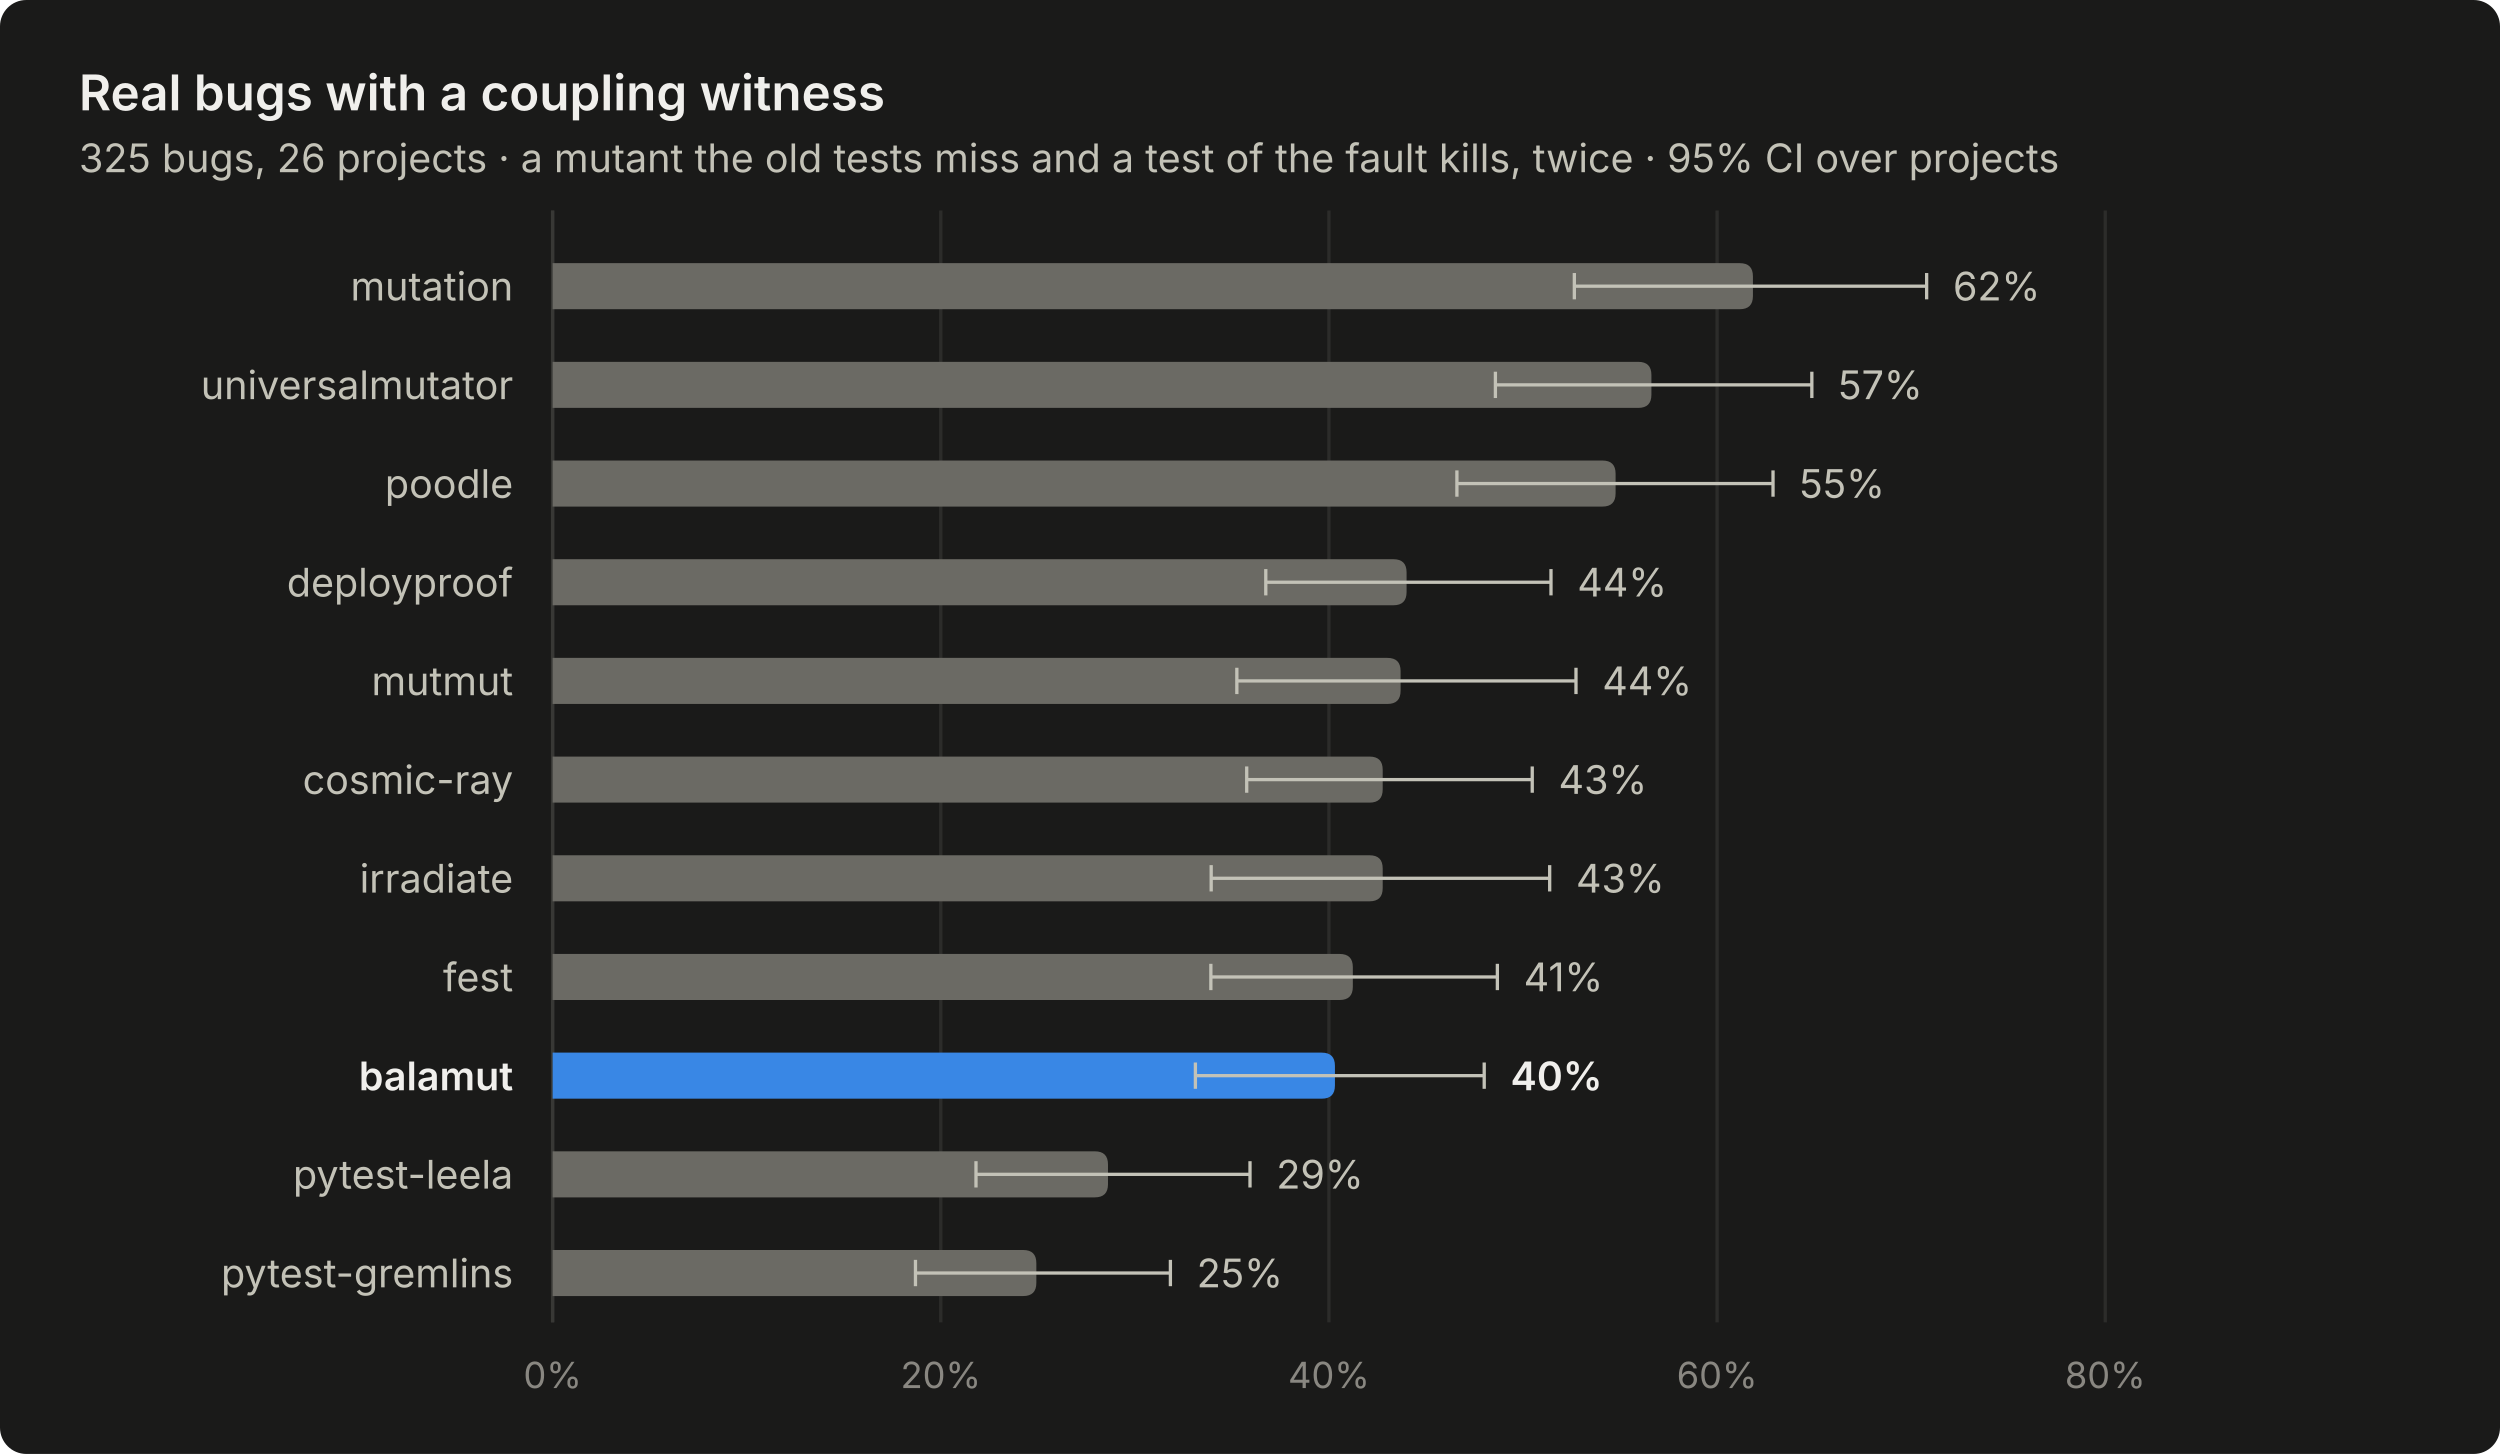
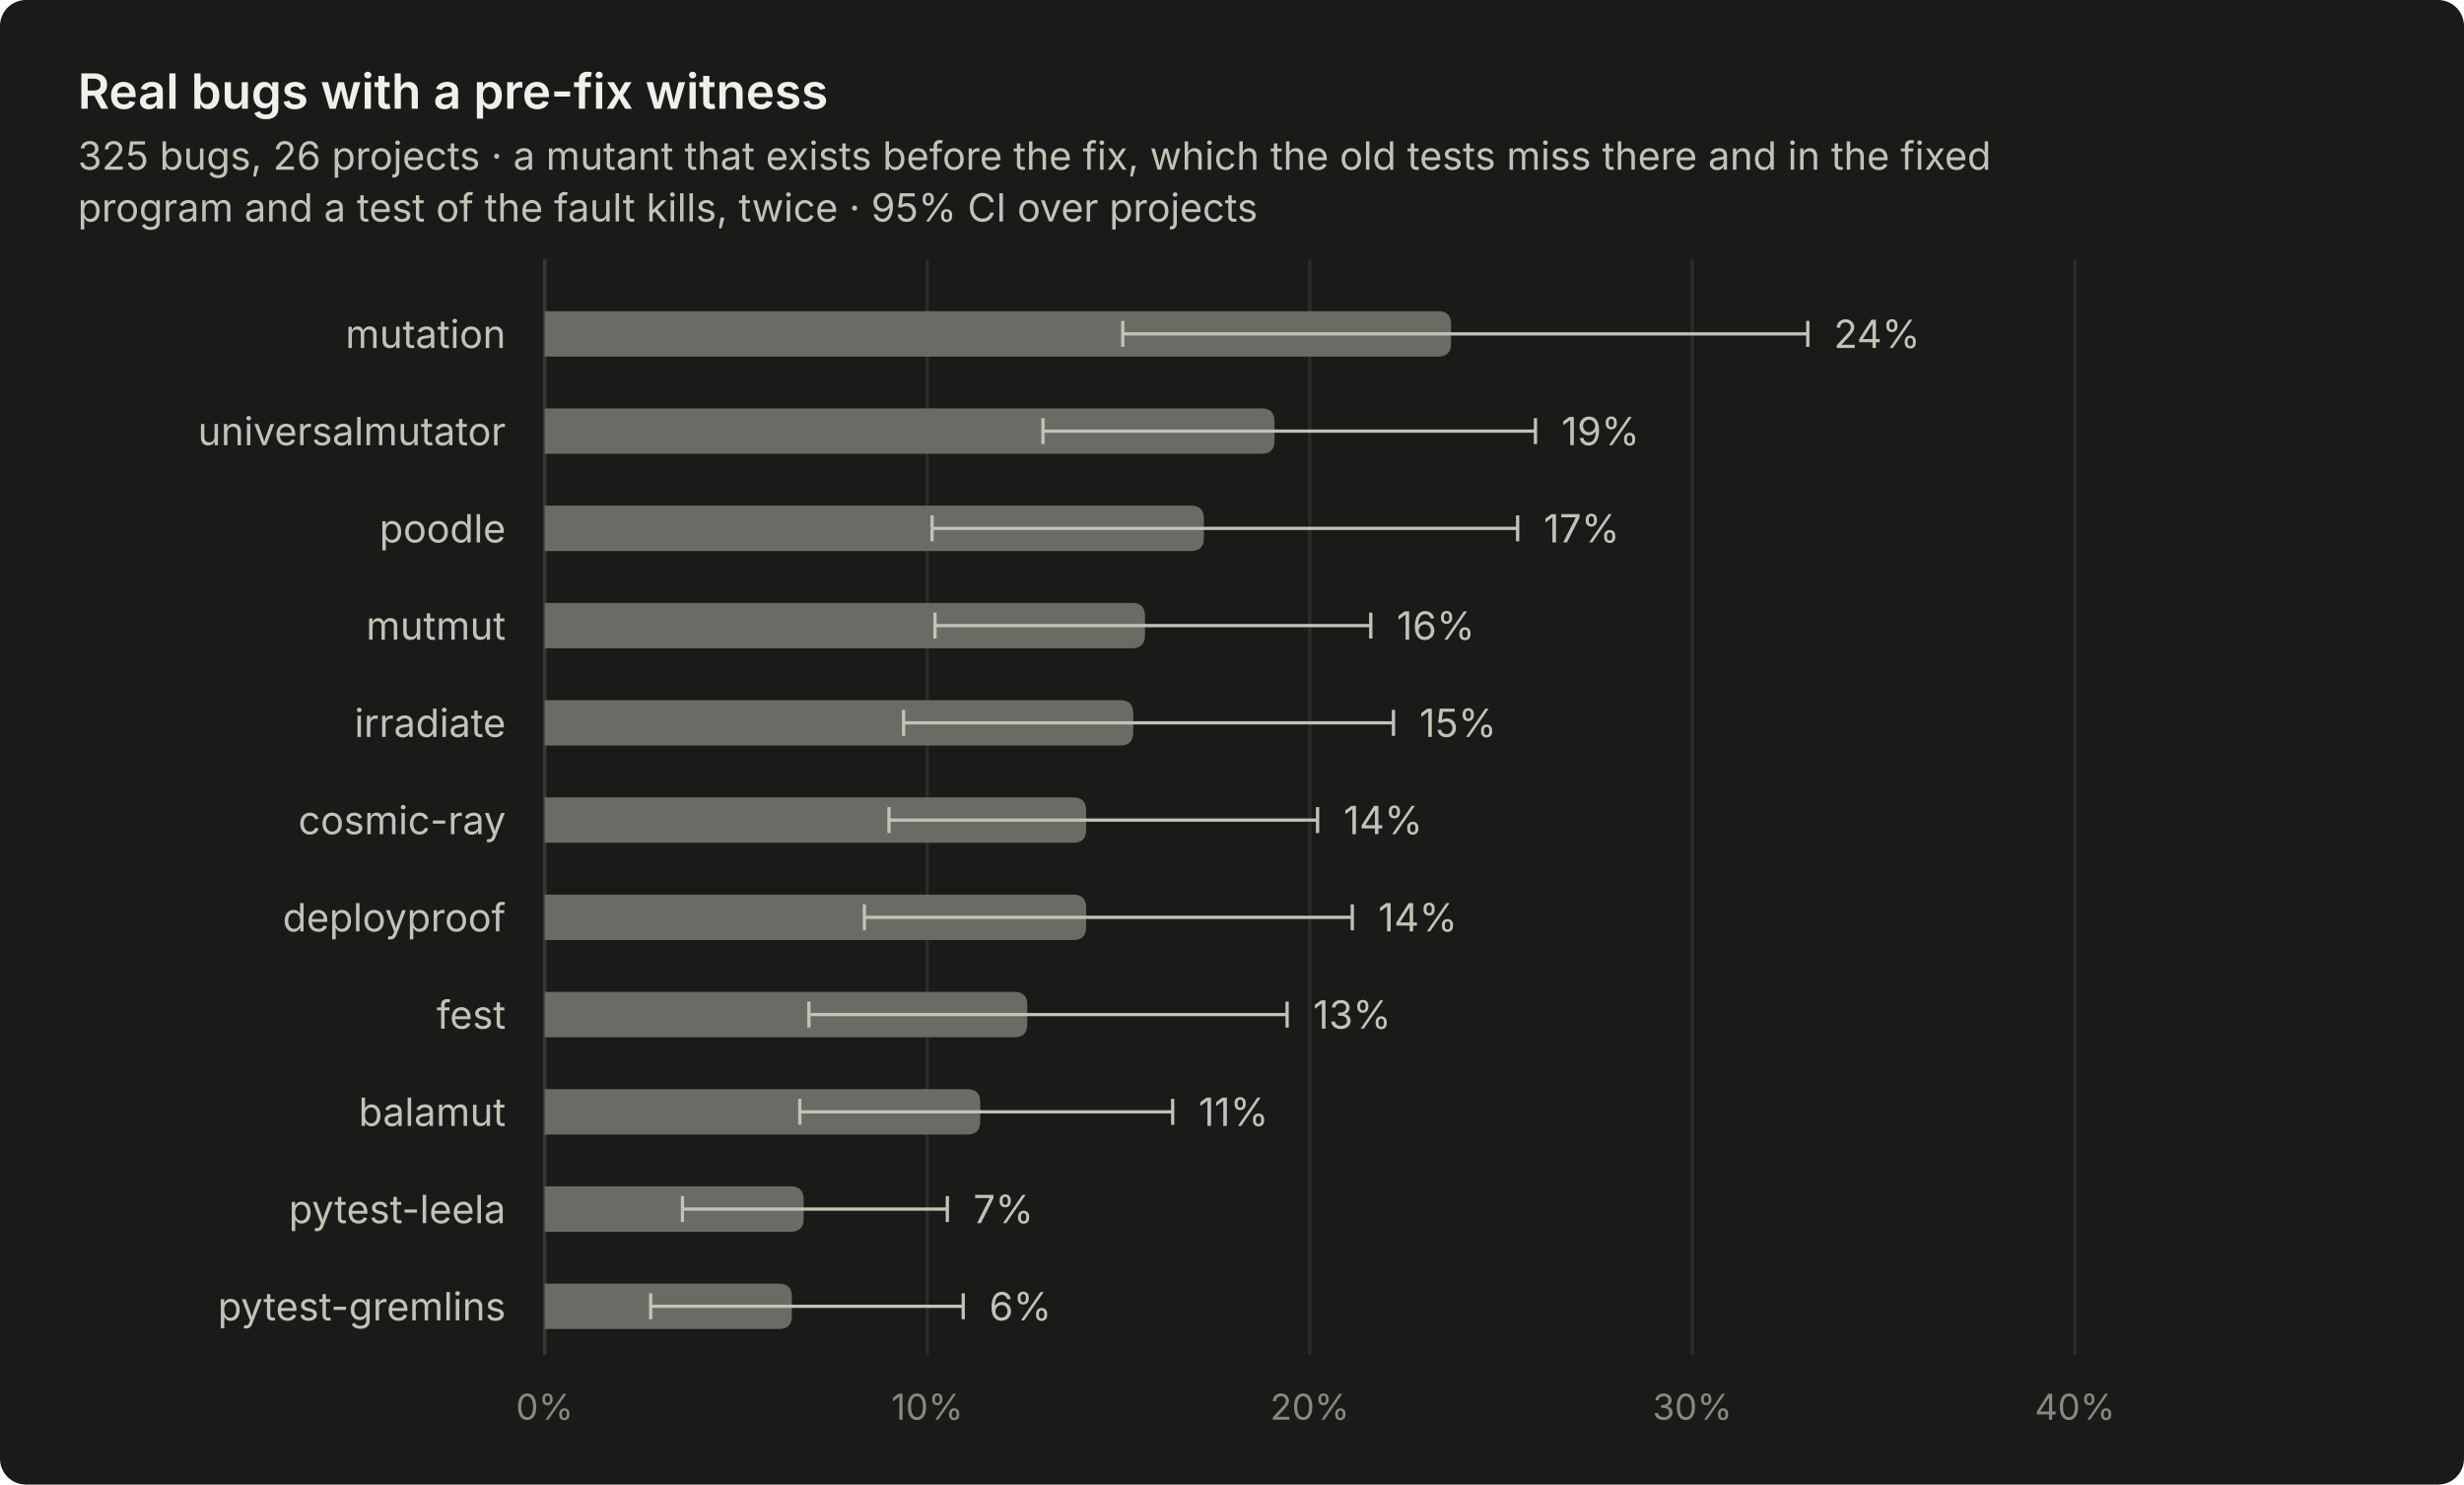
- <svg xmlns="http://www.w3.org/2000/svg" width="760" height="442" viewBox="0 0 760 442" font-family="system-ui, -apple-system, &quot;Segoe UI&quot;, sans-serif" role="img" aria-label="Real bugs with a coupling witness">
-   <rect width="760" height="442" fill="#1a1a19" rx="8" />
-   <text x="24.0" y="28.0" fill="#f0efec" font-size="15" font-weight="600" text-anchor="start" dominant-baseline="middle">Real bugs with a coupling witness</text>
-   <text x="24.0" y="48.0" fill="#c3c2b7" font-size="12" font-weight="400" text-anchor="start" dominant-baseline="middle">325 bugs, 26 projects · a mutant the old tests miss and a test of the fault kills, twice · 95% CI over projects</text>
-   <line x1="168.0" y1="64" x2="168.0" y2="402" stroke="#2c2c2a" stroke-width="1" />
-   <text x="168.0" y="418.0" fill="#898781" font-size="11" font-weight="400" text-anchor="middle" dominant-baseline="middle">0%</text>
-   <line x1="286.0" y1="64" x2="286.0" y2="402" stroke="#2c2c2a" stroke-width="1" />
-   <text x="286.0" y="418.0" fill="#898781" font-size="11" font-weight="400" text-anchor="middle" dominant-baseline="middle">20%</text>
-   <line x1="404.0" y1="64" x2="404.0" y2="402" stroke="#2c2c2a" stroke-width="1" />
-   <text x="404.0" y="418.0" fill="#898781" font-size="11" font-weight="400" text-anchor="middle" dominant-baseline="middle">40%</text>
-   <line x1="522.0" y1="64" x2="522.0" y2="402" stroke="#2c2c2a" stroke-width="1" />
-   <text x="522.0" y="418.0" fill="#898781" font-size="11" font-weight="400" text-anchor="middle" dominant-baseline="middle">60%</text>
-   <line x1="640.0" y1="64" x2="640.0" y2="402" stroke="#2c2c2a" stroke-width="1" />
-   <text x="640.0" y="418.0" fill="#898781" font-size="11" font-weight="400" text-anchor="middle" dominant-baseline="middle">80%</text>
-   <line x1="168" y1="64" x2="168" y2="402" stroke="#383835" stroke-width="1" />
-   <text x="156.0" y="87.0" fill="#c3c2b7" font-size="12" font-weight="400" text-anchor="end" dominant-baseline="middle">mutation</text>
-   <path d="M168.00,80.00 H528.89 Q532.89,80.00 532.89,84.00 V90.00 Q532.89,94.00 528.89,94.00 H168.00 Z" fill="#6b6a64" />
-   <line x1="478.6" y1="87.0" x2="585.7" y2="87.0" stroke="#c3c2b7" stroke-width="1" />
-   <line x1="478.6" y1="83.0" x2="478.6" y2="91.0" stroke="#c3c2b7" stroke-width="1" />
-   <line x1="585.7" y1="83.0" x2="585.7" y2="91.0" stroke="#c3c2b7" stroke-width="1" />
-   <text x="593.7" y="87.0" fill="#c3c2b7" font-size="12" font-weight="400" text-anchor="start" dominant-baseline="middle">62%</text>
-   <text x="156.0" y="117.0" fill="#c3c2b7" font-size="12" font-weight="400" text-anchor="end" dominant-baseline="middle">universalmutator</text>
-   <path d="M168.00,110.00 H498.03 Q502.03,110.00 502.03,114.00 V120.00 Q502.03,124.00 498.03,124.00 H168.00 Z" fill="#6b6a64" />
-   <line x1="454.6" y1="117.0" x2="550.8" y2="117.0" stroke="#c3c2b7" stroke-width="1" />
-   <line x1="454.6" y1="113.0" x2="454.6" y2="121.0" stroke="#c3c2b7" stroke-width="1" />
-   <line x1="550.8" y1="113.0" x2="550.8" y2="121.0" stroke="#c3c2b7" stroke-width="1" />
-   <text x="558.8" y="117.0" fill="#c3c2b7" font-size="12" font-weight="400" text-anchor="start" dominant-baseline="middle">57%</text>
-   <text x="156.0" y="147.0" fill="#c3c2b7" font-size="12" font-weight="400" text-anchor="end" dominant-baseline="middle">poodle</text>
-   <path d="M168.00,140.00 H487.14 Q491.14,140.00 491.14,144.00 V150.00 Q491.14,154.00 487.14,154.00 H168.00 Z" fill="#6b6a64" />
-   <line x1="442.9" y1="147.0" x2="539.0" y2="147.0" stroke="#c3c2b7" stroke-width="1" />
-   <line x1="442.9" y1="143.0" x2="442.9" y2="151.0" stroke="#c3c2b7" stroke-width="1" />
-   <line x1="539.0" y1="143.0" x2="539.0" y2="151.0" stroke="#c3c2b7" stroke-width="1" />
-   <text x="547.0" y="147.0" fill="#c3c2b7" font-size="12" font-weight="400" text-anchor="start" dominant-baseline="middle">55%</text>
-   <text x="156.0" y="177.0" fill="#c3c2b7" font-size="12" font-weight="400" text-anchor="end" dominant-baseline="middle">deployproof</text>
-   <path d="M168.00,170.00 H423.60 Q427.60,170.00 427.60,174.00 V180.00 Q427.60,184.00 423.60,184.00 H168.00 Z" fill="#6b6a64" />
-   <line x1="384.8" y1="177.0" x2="471.5" y2="177.0" stroke="#c3c2b7" stroke-width="1" />
-   <line x1="384.8" y1="173.0" x2="384.8" y2="181.0" stroke="#c3c2b7" stroke-width="1" />
-   <line x1="471.5" y1="173.0" x2="471.5" y2="181.0" stroke="#c3c2b7" stroke-width="1" />
-   <text x="479.5" y="177.0" fill="#c3c2b7" font-size="12" font-weight="400" text-anchor="start" dominant-baseline="middle">44%</text>
-   <text x="156.0" y="207.0" fill="#c3c2b7" font-size="12" font-weight="400" text-anchor="end" dominant-baseline="middle">mutmut</text>
-   <path d="M168.00,200.00 H421.78 Q425.78,200.00 425.78,204.00 V210.00 Q425.78,214.00 421.78,214.00 H168.00 Z" fill="#6b6a64" />
-   <line x1="376.0" y1="207.0" x2="479.1" y2="207.0" stroke="#c3c2b7" stroke-width="1" />
-   <line x1="376.0" y1="203.0" x2="376.0" y2="211.0" stroke="#c3c2b7" stroke-width="1" />
-   <line x1="479.1" y1="203.0" x2="479.1" y2="211.0" stroke="#c3c2b7" stroke-width="1" />
-   <text x="487.1" y="207.0" fill="#c3c2b7" font-size="12" font-weight="400" text-anchor="start" dominant-baseline="middle">44%</text>
-   <text x="156.0" y="237.0" fill="#c3c2b7" font-size="12" font-weight="400" text-anchor="end" dominant-baseline="middle">cosmic-ray</text>
-   <path d="M168.00,230.00 H416.34 Q420.34,230.00 420.34,234.00 V240.00 Q420.34,244.00 416.34,244.00 H168.00 Z" fill="#6b6a64" />
-   <line x1="379.0" y1="237.0" x2="465.8" y2="237.0" stroke="#c3c2b7" stroke-width="1" />
-   <line x1="379.0" y1="233.0" x2="379.0" y2="241.0" stroke="#c3c2b7" stroke-width="1" />
-   <line x1="465.8" y1="233.0" x2="465.8" y2="241.0" stroke="#c3c2b7" stroke-width="1" />
-   <text x="473.8" y="237.0" fill="#c3c2b7" font-size="12" font-weight="400" text-anchor="start" dominant-baseline="middle">43%</text>
-   <text x="156.0" y="267.0" fill="#c3c2b7" font-size="12" font-weight="400" text-anchor="end" dominant-baseline="middle">irradiate</text>
-   <path d="M168.00,260.00 H416.34 Q420.34,260.00 420.34,264.00 V270.00 Q420.34,274.00 416.34,274.00 H168.00 Z" fill="#6b6a64" />
-   <line x1="368.2" y1="267.0" x2="471.1" y2="267.0" stroke="#c3c2b7" stroke-width="1" />
-   <line x1="368.2" y1="263.0" x2="368.2" y2="271.0" stroke="#c3c2b7" stroke-width="1" />
-   <line x1="471.1" y1="263.0" x2="471.1" y2="271.0" stroke="#c3c2b7" stroke-width="1" />
-   <text x="479.1" y="267.0" fill="#c3c2b7" font-size="12" font-weight="400" text-anchor="start" dominant-baseline="middle">43%</text>
-   <text x="156.0" y="297.0" fill="#c3c2b7" font-size="12" font-weight="400" text-anchor="end" dominant-baseline="middle">fest</text>
-   <path d="M168.00,290.00 H407.26 Q411.26,290.00 411.26,294.00 V300.00 Q411.26,304.00 407.26,304.00 H168.00 Z" fill="#6b6a64" />
-   <line x1="368.1" y1="297.0" x2="455.2" y2="297.0" stroke="#c3c2b7" stroke-width="1" />
-   <line x1="368.1" y1="293.0" x2="368.1" y2="301.0" stroke="#c3c2b7" stroke-width="1" />
-   <line x1="455.2" y1="293.0" x2="455.2" y2="301.0" stroke="#c3c2b7" stroke-width="1" />
-   <text x="463.2" y="297.0" fill="#c3c2b7" font-size="12" font-weight="400" text-anchor="start" dominant-baseline="middle">41%</text>
-   <text x="156.0" y="327.0" fill="#f0efec" font-size="12" font-weight="600" text-anchor="end" dominant-baseline="middle">balamut</text>
-   <path d="M168.00,320.00 H401.82 Q405.82,320.00 405.82,324.00 V330.00 Q405.82,334.00 401.82,334.00 H168.00 Z" fill="#3987e5" />
-   <line x1="363.4" y1="327.0" x2="451.2" y2="327.0" stroke="#c3c2b7" stroke-width="1" />
-   <line x1="363.4" y1="323.0" x2="363.4" y2="331.0" stroke="#c3c2b7" stroke-width="1" />
-   <line x1="451.2" y1="323.0" x2="451.2" y2="331.0" stroke="#c3c2b7" stroke-width="1" />
-   <text x="459.2" y="327.0" fill="#f0efec" font-size="12" font-weight="600" text-anchor="start" dominant-baseline="middle">40%</text>
-   <text x="156.0" y="357.0" fill="#c3c2b7" font-size="12" font-weight="400" text-anchor="end" dominant-baseline="middle">pytest-leela</text>
-   <path d="M168.00,350.00 H332.83 Q336.83,350.00 336.83,354.00 V360.00 Q336.83,364.00 332.83,364.00 H168.00 Z" fill="#6b6a64" />
-   <line x1="296.7" y1="357.0" x2="380.0" y2="357.0" stroke="#c3c2b7" stroke-width="1" />
-   <line x1="296.7" y1="353.0" x2="296.7" y2="361.0" stroke="#c3c2b7" stroke-width="1" />
-   <line x1="380.0" y1="353.0" x2="380.0" y2="361.0" stroke="#c3c2b7" stroke-width="1" />
-   <text x="388.0" y="357.0" fill="#c3c2b7" font-size="12" font-weight="400" text-anchor="start" dominant-baseline="middle">29%</text>
-   <text x="156.0" y="387.0" fill="#c3c2b7" font-size="12" font-weight="400" text-anchor="end" dominant-baseline="middle">pytest-gremlins</text>
-   <path d="M168.00,380.00 H311.05 Q315.05,380.00 315.05,384.00 V390.00 Q315.05,394.00 311.05,394.00 H168.00 Z" fill="#6b6a64" />
-   <line x1="278.3" y1="387.0" x2="355.8" y2="387.0" stroke="#c3c2b7" stroke-width="1" />
-   <line x1="278.3" y1="383.0" x2="278.3" y2="391.0" stroke="#c3c2b7" stroke-width="1" />
-   <line x1="355.8" y1="383.0" x2="355.8" y2="391.0" stroke="#c3c2b7" stroke-width="1" />
-   <text x="363.8" y="387.0" fill="#c3c2b7" font-size="12" font-weight="400" text-anchor="start" dominant-baseline="middle">25%</text>
+ <svg xmlns="http://www.w3.org/2000/svg" width="760" height="458" viewBox="0 0 760 458" font-family="system-ui, -apple-system, &quot;Segoe UI&quot;, sans-serif" role="img" aria-label="Real bugs with a pre-fix witness">
+   <rect width="760" height="458" fill="#1a1a19" rx="8" />
+   <text x="24.0" y="28.0" fill="#f0efec" font-size="15" font-weight="600" text-anchor="start" dominant-baseline="middle">Real bugs with a pre-fix witness</text>
+   <text x="24.0" y="48.0" fill="#c3c2b7" font-size="12" font-weight="400" text-anchor="start" dominant-baseline="middle">325 bugs, 26 projects · a mutant that exists before the fix, which the old tests miss there and in the fixed</text>
+   <text x="24.0" y="64.0" fill="#c3c2b7" font-size="12" font-weight="400" text-anchor="start" dominant-baseline="middle">program and a test of the fault kills, twice · 95% CI over projects</text>
+   <g transform="translate(0,16)">
+     <line x1="168.0" y1="64" x2="168.0" y2="402" stroke="#2c2c2a" stroke-width="1" />
+     <text x="168.0" y="418.0" fill="#898781" font-size="11" font-weight="400" text-anchor="middle" dominant-baseline="middle">0%</text>
+     <line x1="286.0" y1="64" x2="286.0" y2="402" stroke="#2c2c2a" stroke-width="1" />
+     <text x="286.0" y="418.0" fill="#898781" font-size="11" font-weight="400" text-anchor="middle" dominant-baseline="middle">10%</text>
+     <line x1="404.0" y1="64" x2="404.0" y2="402" stroke="#2c2c2a" stroke-width="1" />
+     <text x="404.0" y="418.0" fill="#898781" font-size="11" font-weight="400" text-anchor="middle" dominant-baseline="middle">20%</text>
+     <line x1="522.0" y1="64" x2="522.0" y2="402" stroke="#2c2c2a" stroke-width="1" />
+     <text x="522.0" y="418.0" fill="#898781" font-size="11" font-weight="400" text-anchor="middle" dominant-baseline="middle">30%</text>
+     <line x1="640.0" y1="64" x2="640.0" y2="402" stroke="#2c2c2a" stroke-width="1" />
+     <text x="640.0" y="418.0" fill="#898781" font-size="11" font-weight="400" text-anchor="middle" dominant-baseline="middle">40%</text>
+     <line x1="168" y1="64" x2="168" y2="402" stroke="#383835" stroke-width="1" />
+     <text x="156.0" y="87.0" fill="#c3c2b7" font-size="12" font-weight="400" text-anchor="end" dominant-baseline="middle">mutation</text>
+     <path d="M168.00,80.00 H443.57 Q447.57,80.00 447.57,84.00 V90.00 Q447.57,94.00 443.57,94.00 H168.00 Z" fill="#6b6a64" />
+     <line x1="346.3" y1="87.0" x2="557.6" y2="87.0" stroke="#c3c2b7" stroke-width="1" />
+     <line x1="346.3" y1="83.0" x2="346.3" y2="91.0" stroke="#c3c2b7" stroke-width="1" />
+     <line x1="557.6" y1="83.0" x2="557.6" y2="91.0" stroke="#c3c2b7" stroke-width="1" />
+     <text x="565.6" y="87.0" fill="#c3c2b7" font-size="12" font-weight="400" text-anchor="start" dominant-baseline="middle">24%</text>
+     <text x="156.0" y="117.0" fill="#c3c2b7" font-size="12" font-weight="400" text-anchor="end" dominant-baseline="middle">universalmutator</text>
+     <path d="M168.00,110.00 H389.11 Q393.11,110.00 393.11,114.00 V120.00 Q393.11,124.00 389.11,124.00 H168.00 Z" fill="#6b6a64" />
+     <line x1="321.7" y1="117.0" x2="473.6" y2="117.0" stroke="#c3c2b7" stroke-width="1" />
+     <line x1="321.7" y1="113.0" x2="321.7" y2="121.0" stroke="#c3c2b7" stroke-width="1" />
+     <line x1="473.6" y1="113.0" x2="473.6" y2="121.0" stroke="#c3c2b7" stroke-width="1" />
+     <text x="481.6" y="117.0" fill="#c3c2b7" font-size="12" font-weight="400" text-anchor="start" dominant-baseline="middle">19%</text>
+     <text x="156.0" y="147.0" fill="#c3c2b7" font-size="12" font-weight="400" text-anchor="end" dominant-baseline="middle">poodle</text>
+     <path d="M168.00,140.00 H367.32 Q371.32,140.00 371.32,144.00 V150.00 Q371.32,154.00 367.32,154.00 H168.00 Z" fill="#6b6a64" />
+     <line x1="287.5" y1="147.0" x2="468.1" y2="147.0" stroke="#c3c2b7" stroke-width="1" />
+     <line x1="287.5" y1="143.0" x2="287.5" y2="151.0" stroke="#c3c2b7" stroke-width="1" />
+     <line x1="468.1" y1="143.0" x2="468.1" y2="151.0" stroke="#c3c2b7" stroke-width="1" />
+     <text x="476.1" y="147.0" fill="#c3c2b7" font-size="12" font-weight="400" text-anchor="start" dominant-baseline="middle">17%</text>
+     <text x="156.0" y="177.0" fill="#c3c2b7" font-size="12" font-weight="400" text-anchor="end" dominant-baseline="middle">mutmut</text>
+     <path d="M168.00,170.00 H349.17 Q353.17,170.00 353.17,174.00 V180.00 Q353.17,184.00 349.17,184.00 H168.00 Z" fill="#6b6a64" />
+     <line x1="288.4" y1="177.0" x2="422.8" y2="177.0" stroke="#c3c2b7" stroke-width="1" />
+     <line x1="288.4" y1="173.0" x2="288.4" y2="181.0" stroke="#c3c2b7" stroke-width="1" />
+     <line x1="422.8" y1="173.0" x2="422.8" y2="181.0" stroke="#c3c2b7" stroke-width="1" />
+     <text x="430.8" y="177.0" fill="#c3c2b7" font-size="12" font-weight="400" text-anchor="start" dominant-baseline="middle">16%</text>
+     <text x="156.0" y="207.0" fill="#c3c2b7" font-size="12" font-weight="400" text-anchor="end" dominant-baseline="middle">irradiate</text>
+     <path d="M168.00,200.00 H345.54 Q349.54,200.00 349.54,204.00 V210.00 Q349.54,214.00 345.54,214.00 H168.00 Z" fill="#6b6a64" />
+     <line x1="278.7" y1="207.0" x2="429.8" y2="207.0" stroke="#c3c2b7" stroke-width="1" />
+     <line x1="278.7" y1="203.0" x2="278.7" y2="211.0" stroke="#c3c2b7" stroke-width="1" />
+     <line x1="429.8" y1="203.0" x2="429.8" y2="211.0" stroke="#c3c2b7" stroke-width="1" />
+     <text x="437.8" y="207.0" fill="#c3c2b7" font-size="12" font-weight="400" text-anchor="start" dominant-baseline="middle">15%</text>
+     <text x="156.0" y="237.0" fill="#c3c2b7" font-size="12" font-weight="400" text-anchor="end" dominant-baseline="middle">cosmic-ray</text>
+     <path d="M168.00,230.00 H331.02 Q335.02,230.00 335.02,234.00 V240.00 Q335.02,244.00 331.02,244.00 H168.00 Z" fill="#6b6a64" />
+     <line x1="274.2" y1="237.0" x2="406.4" y2="237.0" stroke="#c3c2b7" stroke-width="1" />
+     <line x1="274.2" y1="233.0" x2="274.2" y2="241.0" stroke="#c3c2b7" stroke-width="1" />
+     <line x1="406.4" y1="233.0" x2="406.4" y2="241.0" stroke="#c3c2b7" stroke-width="1" />
+     <text x="414.4" y="237.0" fill="#c3c2b7" font-size="12" font-weight="400" text-anchor="start" dominant-baseline="middle">14%</text>
+     <text x="156.0" y="267.0" fill="#c3c2b7" font-size="12" font-weight="400" text-anchor="end" dominant-baseline="middle">deployproof</text>
+     <path d="M168.00,260.00 H331.02 Q335.02,260.00 335.02,264.00 V270.00 Q335.02,274.00 331.02,274.00 H168.00 Z" fill="#6b6a64" />
+     <line x1="266.6" y1="267.0" x2="417.1" y2="267.0" stroke="#c3c2b7" stroke-width="1" />
+     <line x1="266.6" y1="263.0" x2="266.6" y2="271.0" stroke="#c3c2b7" stroke-width="1" />
+     <line x1="417.1" y1="263.0" x2="417.1" y2="271.0" stroke="#c3c2b7" stroke-width="1" />
+     <text x="425.1" y="267.0" fill="#c3c2b7" font-size="12" font-weight="400" text-anchor="start" dominant-baseline="middle">14%</text>
+     <text x="156.0" y="297.0" fill="#c3c2b7" font-size="12" font-weight="400" text-anchor="end" dominant-baseline="middle">fest</text>
+     <path d="M168.00,290.00 H312.86 Q316.86,290.00 316.86,294.00 V300.00 Q316.86,304.00 312.86,304.00 H168.00 Z" fill="#6b6a64" />
+     <line x1="249.5" y1="297.0" x2="397.0" y2="297.0" stroke="#c3c2b7" stroke-width="1" />
+     <line x1="249.5" y1="293.0" x2="249.5" y2="301.0" stroke="#c3c2b7" stroke-width="1" />
+     <line x1="397.0" y1="293.0" x2="397.0" y2="301.0" stroke="#c3c2b7" stroke-width="1" />
+     <text x="405.0" y="297.0" fill="#c3c2b7" font-size="12" font-weight="400" text-anchor="start" dominant-baseline="middle">13%</text>
+     <text x="156.0" y="327.0" fill="#c3c2b7" font-size="12" font-weight="400" text-anchor="end" dominant-baseline="middle">balamut</text>
+     <path d="M168.00,320.00 H298.34 Q302.34,320.00 302.34,324.00 V330.00 Q302.34,334.00 298.34,334.00 H168.00 Z" fill="#6b6a64" />
+     <line x1="246.7" y1="327.0" x2="361.7" y2="327.0" stroke="#c3c2b7" stroke-width="1" />
+     <line x1="246.7" y1="323.0" x2="246.7" y2="331.0" stroke="#c3c2b7" stroke-width="1" />
+     <line x1="361.7" y1="323.0" x2="361.7" y2="331.0" stroke="#c3c2b7" stroke-width="1" />
+     <text x="369.7" y="327.0" fill="#c3c2b7" font-size="12" font-weight="400" text-anchor="start" dominant-baseline="middle">11%</text>
+     <text x="156.0" y="357.0" fill="#c3c2b7" font-size="12" font-weight="400" text-anchor="end" dominant-baseline="middle">pytest-leela</text>
+     <path d="M168.00,350.00 H243.88 Q247.88,350.00 247.88,354.00 V360.00 Q247.88,364.00 243.88,364.00 H168.00 Z" fill="#6b6a64" />
+     <line x1="210.5" y1="357.0" x2="292.2" y2="357.0" stroke="#c3c2b7" stroke-width="1" />
+     <line x1="210.5" y1="353.0" x2="210.5" y2="361.0" stroke="#c3c2b7" stroke-width="1" />
+     <line x1="292.2" y1="353.0" x2="292.2" y2="361.0" stroke="#c3c2b7" stroke-width="1" />
+     <text x="300.2" y="357.0" fill="#c3c2b7" font-size="12" font-weight="400" text-anchor="start" dominant-baseline="middle">7%</text>
+     <text x="156.0" y="387.0" fill="#c3c2b7" font-size="12" font-weight="400" text-anchor="end" dominant-baseline="middle">pytest-gremlins</text>
+     <path d="M168.00,380.00 H240.25 Q244.25,380.00 244.25,384.00 V390.00 Q244.25,394.00 240.25,394.00 H168.00 Z" fill="#6b6a64" />
+     <line x1="200.7" y1="387.0" x2="297.1" y2="387.0" stroke="#c3c2b7" stroke-width="1" />
+     <line x1="200.7" y1="383.0" x2="200.7" y2="391.0" stroke="#c3c2b7" stroke-width="1" />
+     <line x1="297.1" y1="383.0" x2="297.1" y2="391.0" stroke="#c3c2b7" stroke-width="1" />
+     <text x="305.1" y="387.0" fill="#c3c2b7" font-size="12" font-weight="400" text-anchor="start" dominant-baseline="middle">6%</text>
+   </g>
</svg>
